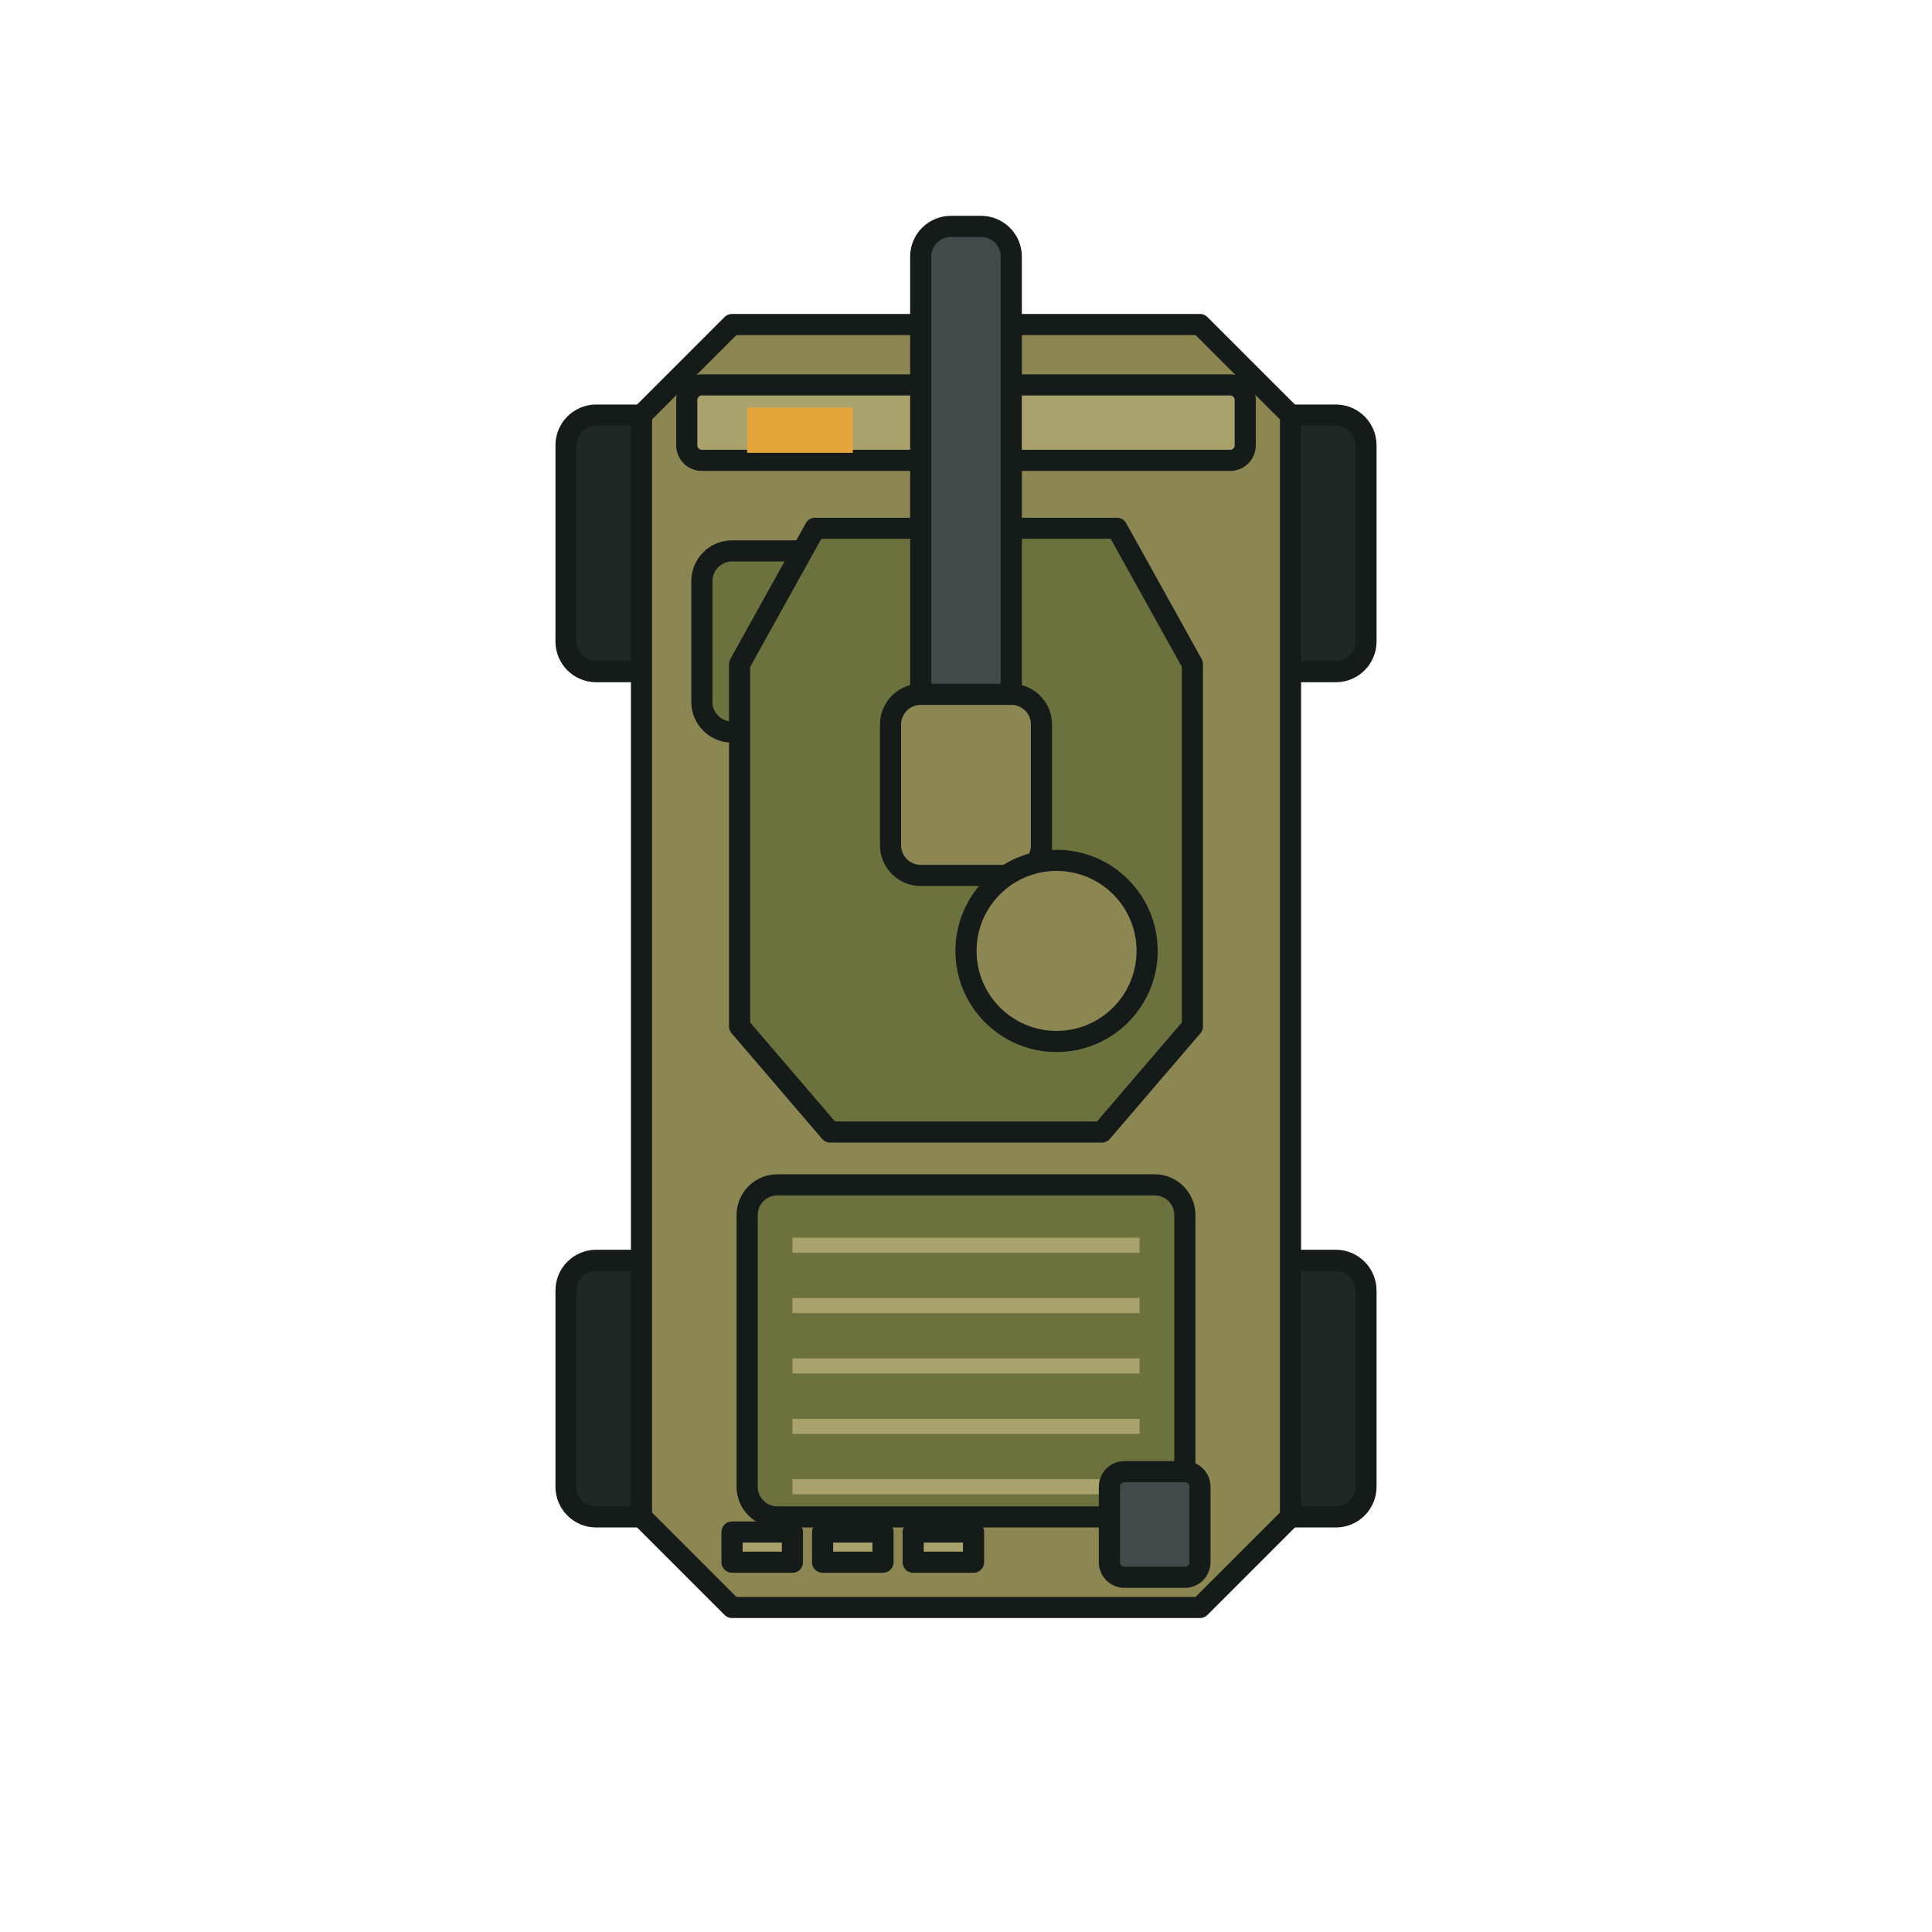
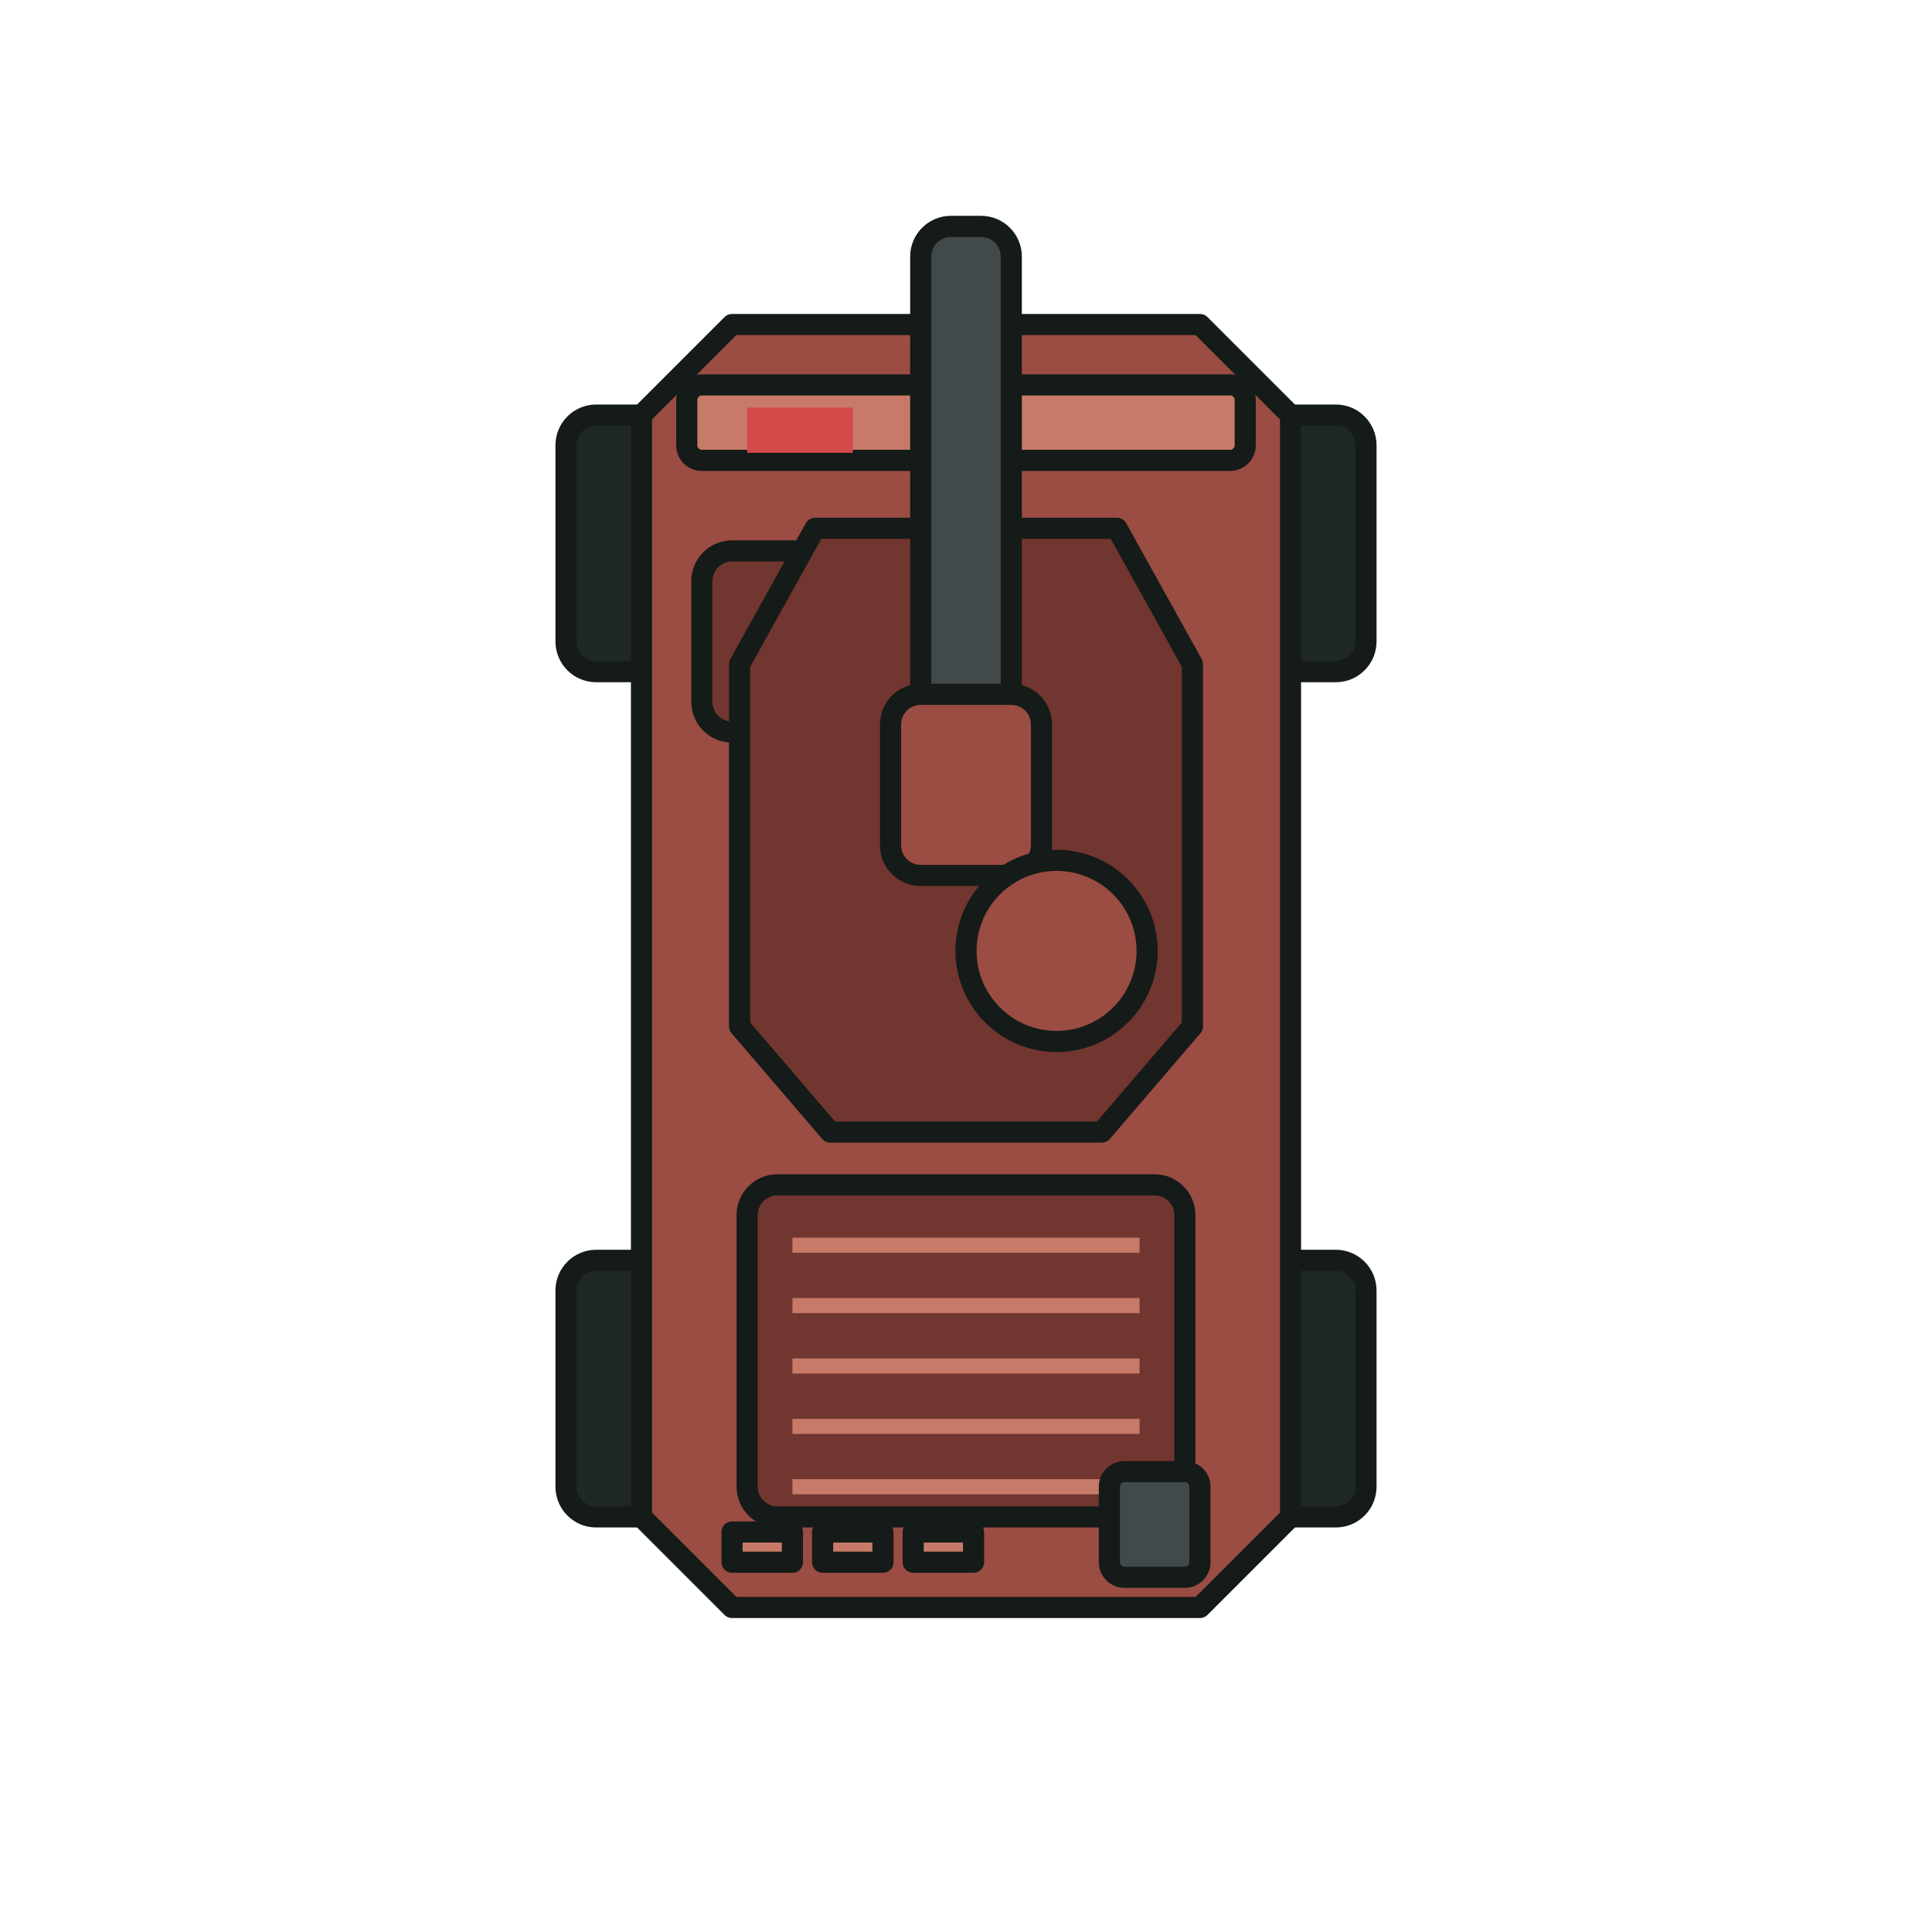
<svg xmlns="http://www.w3.org/2000/svg" viewBox="0 0 128 128" width="128" height="128" data-profile="soviet-union-ba64">
  <g stroke="#151b18" stroke-width="1.4" stroke-linejoin="round">
    <rect x="37.5" y="27.5" width="8" height="17" rx="2" fill="#202825" />
    <rect x="82.5" y="27.5" width="8" height="17" rx="2" fill="#202825" />
    <rect x="37.5" y="83.5" width="8" height="17" rx="2" fill="#202825" />
    <rect x="82.5" y="83.5" width="8" height="17" rx="2" fill="#202825" />
-     <path d="M48.5 21.5H79.5L85.5 27.5V100.5L79.5 106.5H48.5L42.5 100.5V27.5Z" fill="#8c8653" />
-     <rect x="45.5" y="25.5" width="37" height="5" rx="1" fill="#aaa26c" />
-     <rect x="49.5" y="78.5" width="29" height="22" rx="2" fill="#6c723e" />
-     <path d="M52.5 82.5L75.5 82.5" stroke="#aaa26c" stroke-width="1" />
-     <path d="M52.5 86.5L75.5 86.5" stroke="#aaa26c" stroke-width="1" />
-     <path d="M52.5 90.5L75.5 90.5" stroke="#aaa26c" stroke-width="1" />
-     <path d="M52.5 94.5L75.5 94.5" stroke="#aaa26c" stroke-width="1" />
-     <path d="M52.5 98.5L75.5 98.5" stroke="#aaa26c" stroke-width="1" />
+     <path d="M48.5 21.5H79.5L85.5 27.5V100.5L79.5 106.5H48.5L42.5 100.5V27.5Z" fill="#9b4c43" />
+     <rect x="45.5" y="25.5" width="37" height="5" rx="1" fill="#c77a68" />
+     <rect x="49.5" y="78.5" width="29" height="22" rx="2" fill="#71362f" />
+     <path d="M52.5 82.5L75.5 82.5" stroke="#c77a68" stroke-width="1" />
+     <path d="M52.5 86.5L75.5 86.5" stroke="#c77a68" stroke-width="1" />
+     <path d="M52.5 90.5L75.5 90.5" stroke="#c77a68" stroke-width="1" />
+     <path d="M52.5 94.5L75.5 94.5" stroke="#c77a68" stroke-width="1" />
+     <path d="M52.5 98.5L75.5 98.5" stroke="#c77a68" stroke-width="1" />
    <rect x="73.5" y="97.5" width="6" height="7" rx="1" fill="#42494a" />
-     <rect x="46.5" y="36.5" width="9" height="12" rx="2" fill="#6c723e" />
-     <path d="M49 44L54 35H74L79 44V68L73 75H55L49 68Z" fill="#6c723e" />
+     <rect x="46.5" y="36.5" width="9" height="12" rx="2" fill="#71362f" />
+     <path d="M49 44L54 35H74L79 44V68L73 75H55L49 68Z" fill="#71362f" />
    <rect x="61" y="15" width="6" height="39" rx="2" fill="#42494a" />
-     <rect x="59" y="46" width="10" height="12" rx="2" fill="#8c8653" />
-     <circle cx="70" cy="63" r="6" fill="#8c8653" />
-     <rect x="48.5" y="101.5" width="4" height="2" rx="0" fill="#aaa26c" />
-     <rect x="54.5" y="101.5" width="4" height="2" rx="0" fill="#aaa26c" />
-     <rect x="60.5" y="101.5" width="4" height="2" rx="0" fill="#aaa26c" />
-     <path d="M49.5 28.5L56.5 28.5" stroke="#e4a63c" stroke-width="3" />
+     <rect x="59" y="46" width="10" height="12" rx="2" fill="#9b4c43" />
+     <circle cx="70" cy="63" r="6" fill="#9b4c43" />
+     <rect x="48.5" y="101.5" width="4" height="2" rx="0" fill="#c77a68" />
+     <rect x="54.5" y="101.5" width="4" height="2" rx="0" fill="#c77a68" />
+     <rect x="60.5" y="101.5" width="4" height="2" rx="0" fill="#c77a68" />
+     <path d="M49.5 28.5L56.5 28.5" stroke="#d44949" stroke-width="3" />
  </g>
</svg>
